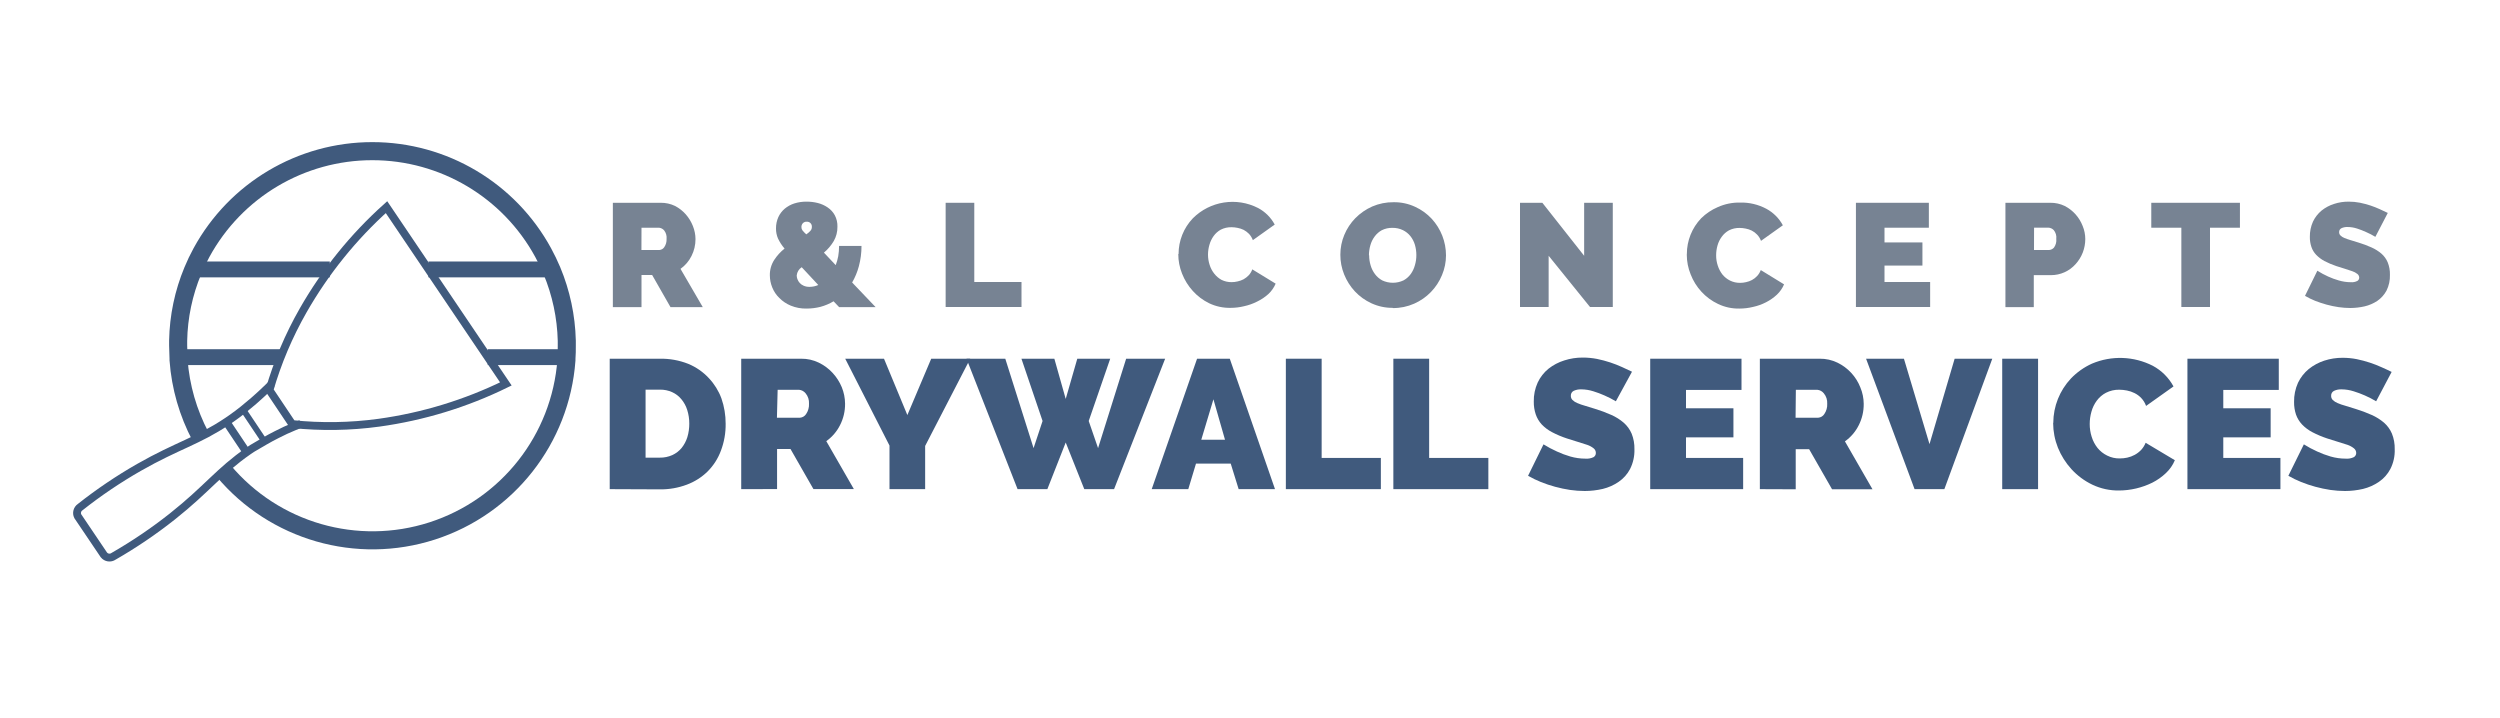
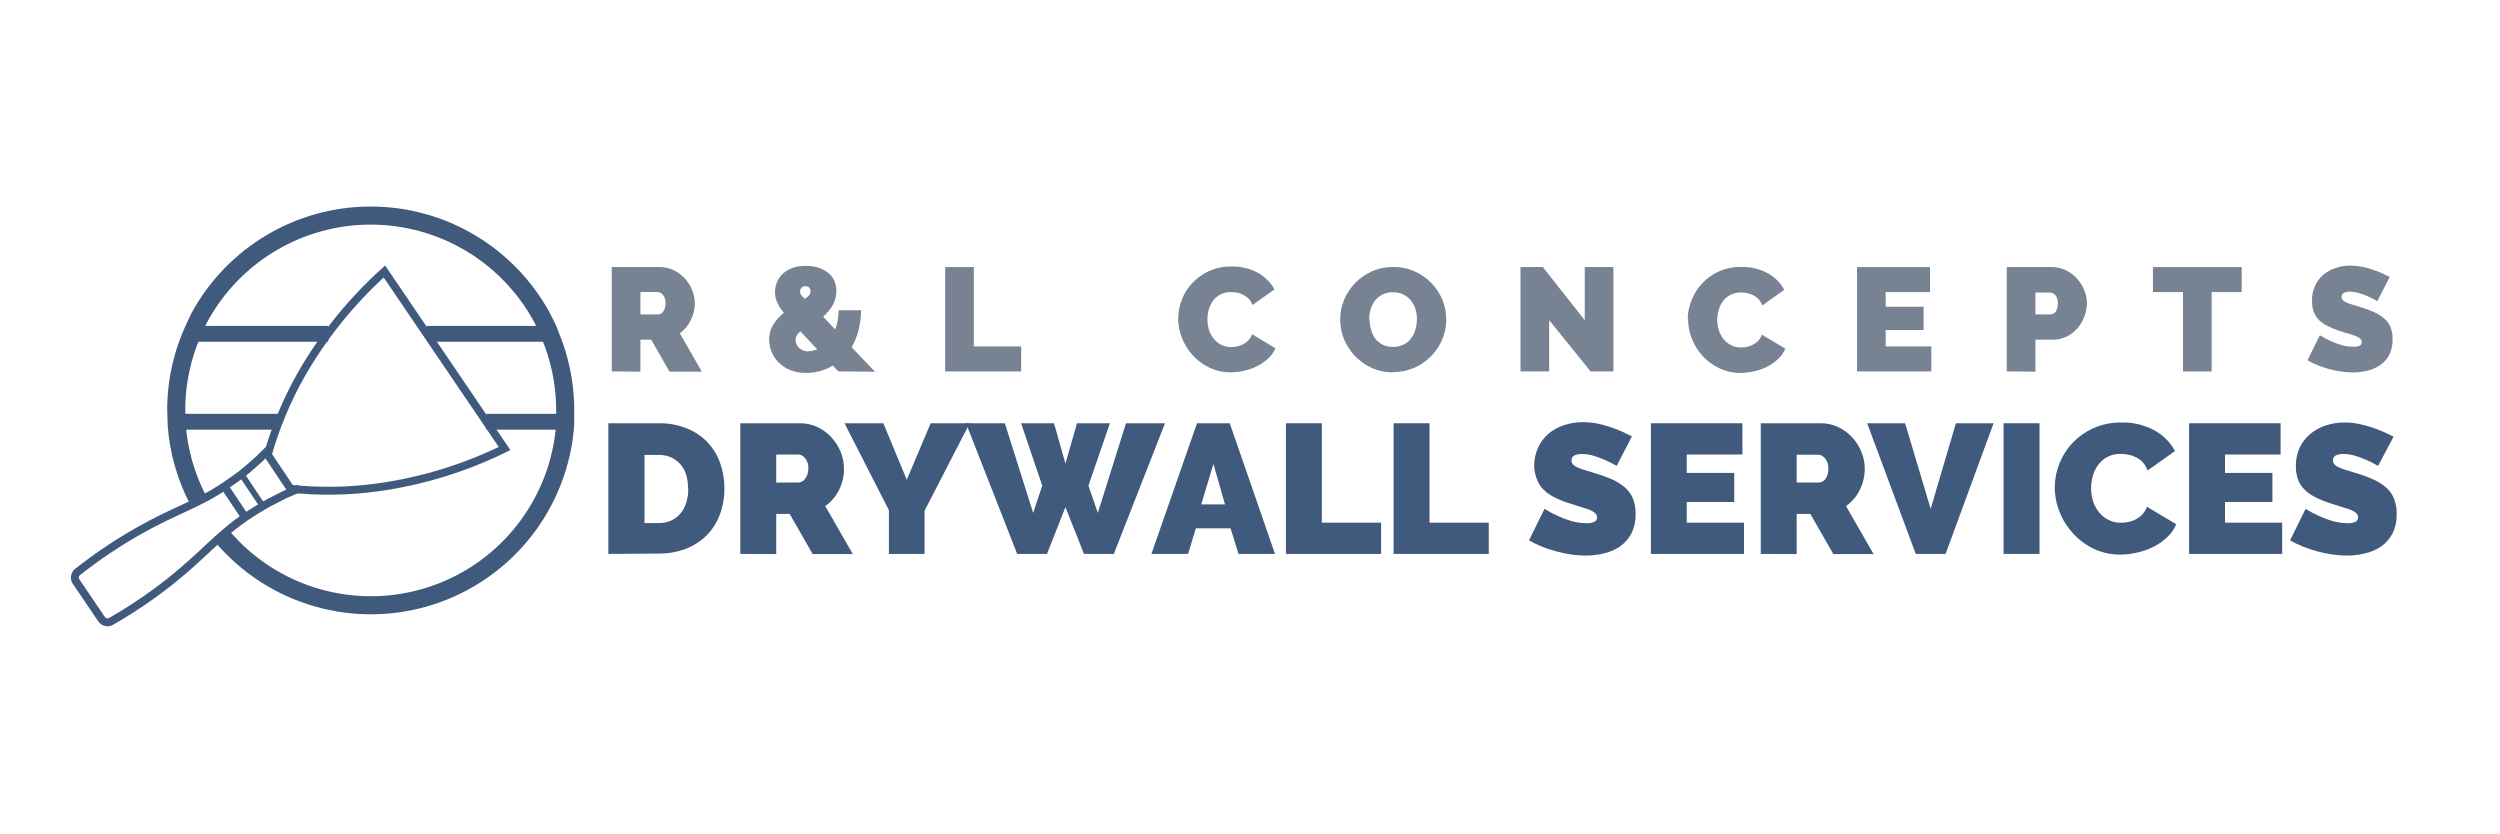
- <svg xmlns="http://www.w3.org/2000/svg" id="Layer_1" data-name="Layer 1" viewBox="0 0 350 100.44">
+ <svg xmlns="http://www.w3.org/2000/svg" id="Layer_1" data-name="Layer 1" viewBox="0 0 300 100">
  <defs>
-     <style>.cls-1,.cls-5,.cls-6,.cls-7,.cls-8,.cls-9{fill:none;}.cls-2{clip-path:url(#clip-path);}.cls-3{fill:#405a7d;}.cls-4{fill:#778393;}.cls-5,.cls-6,.cls-7{stroke:#405a7d;}.cls-5,.cls-6,.cls-7,.cls-8,.cls-9{stroke-miterlimit:10;}.cls-5{stroke-width:2.53px;}.cls-6{stroke-width:2.22px;}.cls-7,.cls-9{stroke-width:1.1px;}.cls-8,.cls-9{stroke:#3f5a7e;}.cls-8{stroke-width:0.83px;}</style>
+     <style>.cls-1,.cls-5,.cls-6,.cls-7,.cls-8,.cls-9{fill:none;}.cls-2{clip-path:url(#clip-path);}.cls-3{fill:#405a7d;}.cls-4{fill:#778393;}.cls-5,.cls-6,.cls-7{stroke:#405a7d;}.cls-5,.cls-6,.cls-7,.cls-8,.cls-9{stroke-miterlimit:10;}.cls-5{stroke-width:2.17px;}.cls-6{stroke-width:1.9px;}.cls-7,.cls-9{stroke-width:0.95px;}.cls-8,.cls-9{stroke:#3f5a7e;}.cls-8{stroke-width:0.71px;}</style>
    <clipPath id="clip-path">
-       <rect class="cls-1" x="5.25" y="7.48" width="339.5" height="83.64" />
+       <rect class="cls-1" x="4.25" y="14.09" width="291.5" height="71.81" />
    </clipPath>
  </defs>
  <g class="cls-2">
    <g class="cls-2">
-       <path class="cls-3" d="M85.36,68.48V50.22h7a10.29,10.29,0,0,1,4,.72,8.24,8.24,0,0,1,2.88,2A8.33,8.33,0,0,1,101,55.78a10.6,10.6,0,0,1,.59,3.54,10.25,10.25,0,0,1-.66,3.77A8.09,8.09,0,0,1,99.07,66a8.28,8.28,0,0,1-2.91,1.85,10.34,10.34,0,0,1-3.78.66ZM96.5,59.32a6.25,6.25,0,0,0-.29-1.93,4.36,4.36,0,0,0-.81-1.49,3.59,3.59,0,0,0-1.3-1,4,4,0,0,0-1.72-.35h-2v9.52h2a4.12,4.12,0,0,0,1.75-.36,3.69,3.69,0,0,0,1.3-1,4.64,4.64,0,0,0,.8-1.51,6.48,6.48,0,0,0,.27-1.91" />
-       <path class="cls-3" d="M103.77,68.48V50.22h8.39a5.52,5.52,0,0,1,2.47.55,6.5,6.5,0,0,1,1.94,1.44,6.78,6.78,0,0,1,1.28,2,6.25,6.25,0,0,1,.46,2.3,6.44,6.44,0,0,1-.7,3,6.08,6.08,0,0,1-1.93,2.25l3.86,6.71h-5.66l-3.21-5.61h-1.88v5.61Zm5-10H112a1.11,1.11,0,0,0,.86-.52,2.33,2.33,0,0,0,.4-1.44,2.07,2.07,0,0,0-.47-1.45,1.32,1.32,0,0,0-.92-.5h-3Z" />
-       <polygon class="cls-3" points="123.76 50.22 127.03 58.11 130.37 50.22 135.83 50.22 129.52 62.43 129.52 68.48 124.53 68.48 124.53 62.38 118.33 50.22 123.76 50.22" />
-       <polygon class="cls-3" points="143 50.22 147.61 50.22 149.2 55.85 150.82 50.22 155.43 50.22 152.42 58.94 153.73 62.74 157.66 50.22 163.12 50.22 155.97 68.48 151.8 68.48 149.2 61.95 146.63 68.48 142.46 68.48 135.31 50.22 140.74 50.22 144.7 62.74 145.96 58.94 143 50.22" />
-       <path class="cls-3" d="M167.59,50.22h4.58l6.33,18.26h-5.09L172.3,64.9h-4.86l-1.08,3.58h-5.12Zm3.91,11.34-1.62-5.66-1.7,5.66Z" />
-       <polygon class="cls-3" points="180.02 68.48 180.02 50.22 185.03 50.22 185.03 64.11 193.32 64.11 193.32 68.48 180.02 68.48" />
-       <polygon class="cls-3" points="195.07 68.48 195.07 50.22 200.08 50.22 200.08 64.11 208.37 64.11 208.37 68.48 195.07 68.48" />
-       <path class="cls-3" d="M226.22,56.18a14.2,14.2,0,0,0-1.6-.82,13.69,13.69,0,0,0-1.55-.58,5.67,5.67,0,0,0-1.69-.27,2.31,2.31,0,0,0-1.07.21.72.72,0,0,0-.39.69.77.77,0,0,0,.23.59,2,2,0,0,0,.67.43,8,8,0,0,0,1.06.37l1.43.44a19.2,19.2,0,0,1,2.28.85,7,7,0,0,1,1.73,1.09,4.25,4.25,0,0,1,1.11,1.53,5.5,5.5,0,0,1,.39,2.19,5.75,5.75,0,0,1-.61,2.76,4.93,4.93,0,0,1-1.59,1.79,6.74,6.74,0,0,1-2.24,1,11.24,11.24,0,0,1-2.51.29,14.7,14.7,0,0,1-2.06-.15,18.94,18.94,0,0,1-2.09-.44,17.54,17.54,0,0,1-2-.67,14.16,14.16,0,0,1-1.79-.87l2.16-4.4a16.08,16.08,0,0,0,1.88,1,13.36,13.36,0,0,0,1.87.7,7.59,7.59,0,0,0,2.12.3,2.2,2.2,0,0,0,1.14-.21.66.66,0,0,0,.32-.58.81.81,0,0,0-.32-.66,2.94,2.94,0,0,0-.89-.48c-.37-.13-.81-.27-1.29-.41s-1-.3-1.56-.49a13.41,13.41,0,0,1-2.08-.88,5.53,5.53,0,0,1-1.44-1.08A4,4,0,0,1,215,58a5.35,5.35,0,0,1-.27-1.77,6.11,6.11,0,0,1,.55-2.68,5.53,5.53,0,0,1,1.51-1.93A6.88,6.88,0,0,1,219,50.46a8.21,8.21,0,0,1,2.59-.4,10.48,10.48,0,0,1,2,.19,17.07,17.07,0,0,1,1.84.49,16.88,16.88,0,0,1,1.66.65l1.39.65Z" />
-       <polygon class="cls-3" points="244.04 64.11 244.04 68.48 231.03 68.48 231.03 50.22 243.81 50.22 243.81 54.59 236.04 54.59 236.04 57.16 242.68 57.16 242.68 61.23 236.04 61.23 236.04 64.11 244.04 64.11" />
-       <path class="cls-3" d="M246.38,68.48V50.22h8.39a5.52,5.52,0,0,1,2.47.55,6.48,6.48,0,0,1,3.21,3.47,6.06,6.06,0,0,1,.47,2.3,6.44,6.44,0,0,1-.7,3,6.08,6.08,0,0,1-1.93,2.25l3.86,6.71h-5.66l-3.21-5.61H251.4v5.61Zm5-10h3.17a1.11,1.11,0,0,0,.86-.52,2.33,2.33,0,0,0,.4-1.44,2.07,2.07,0,0,0-.47-1.45,1.32,1.32,0,0,0-.92-.5h-3Z" />
-       <polygon class="cls-3" points="266.55 50.22 270.13 62.18 273.65 50.22 278.92 50.22 272.21 68.48 268.04 68.48 261.25 50.22 266.55 50.22" />
-       <rect class="cls-3" x="280.31" y="50.22" width="5.02" height="18.26" />
-       <path class="cls-3" d="M287.46,59.19a9.12,9.12,0,0,1,2.47-6.2,9.53,9.53,0,0,1,2.94-2.08,10.09,10.09,0,0,1,8.52.3,7.14,7.14,0,0,1,2.9,2.89l-3.84,2.73a3.07,3.07,0,0,0-.68-1.11,3.31,3.31,0,0,0-.94-.69,4.15,4.15,0,0,0-1.06-.36,5.8,5.8,0,0,0-1.07-.11,3.94,3.94,0,0,0-1.87.43,3.8,3.8,0,0,0-1.28,1.1,4.65,4.65,0,0,0-.75,1.55,6.3,6.3,0,0,0-.24,1.71,5.82,5.82,0,0,0,.28,1.82,4.79,4.79,0,0,0,.82,1.55A4,4,0,0,0,295,63.78a3.77,3.77,0,0,0,1.76.4,4.75,4.75,0,0,0,1.05-.11,4,4,0,0,0,1.05-.39,3.72,3.72,0,0,0,.9-.69,3.36,3.36,0,0,0,.63-1l4.09,2.44a5.22,5.22,0,0,1-1.25,1.8,8,8,0,0,1-1.9,1.34,10.67,10.67,0,0,1-4.67,1.1,8.45,8.45,0,0,1-3.72-.81A9.55,9.55,0,0,1,290,65.68a10.08,10.08,0,0,1-1.89-3,9.45,9.45,0,0,1-.67-3.45" />
-       <polygon class="cls-3" points="319.26 64.11 319.26 68.48 306.24 68.48 306.24 50.22 319.03 50.22 319.03 54.59 311.26 54.59 311.26 57.16 317.89 57.16 317.89 61.23 311.26 61.23 311.26 64.11 319.26 64.11" />
-       <path class="cls-3" d="M332.66,56.18a14.06,14.06,0,0,0-1.59-.82,14.65,14.65,0,0,0-1.56-.58,5.67,5.67,0,0,0-1.69-.27,2.27,2.27,0,0,0-1.06.21.72.72,0,0,0-.4.69.77.77,0,0,0,.23.59,2.09,2.09,0,0,0,.67.43,7.69,7.69,0,0,0,1.07.37c.42.12.89.27,1.42.44a19.2,19.2,0,0,1,2.28.85,7.07,7.07,0,0,1,1.74,1.09,4.23,4.23,0,0,1,1.1,1.53,5.5,5.5,0,0,1,.39,2.19,5.63,5.63,0,0,1-.61,2.76,4.93,4.93,0,0,1-1.59,1.79,6.74,6.74,0,0,1-2.24,1,11.24,11.24,0,0,1-2.51.29,14.7,14.7,0,0,1-2.06-.15,18.94,18.94,0,0,1-2.09-.44,17.54,17.54,0,0,1-2-.67,14.16,14.16,0,0,1-1.79-.87l2.17-4.4a15.18,15.18,0,0,0,1.87,1,13.36,13.36,0,0,0,1.87.7,7.59,7.59,0,0,0,2.12.3,2.2,2.2,0,0,0,1.14-.21.67.67,0,0,0,.33-.58.82.82,0,0,0-.33-.66,3,3,0,0,0-.88-.48c-.38-.13-.81-.27-1.3-.41s-1-.3-1.56-.49a13.84,13.84,0,0,1-2.08-.88,5.53,5.53,0,0,1-1.44-1.08,4,4,0,0,1-.84-1.38,5.35,5.35,0,0,1-.27-1.77,6.25,6.25,0,0,1,.55-2.68,5.65,5.65,0,0,1,1.51-1.93,6.88,6.88,0,0,1,2.17-1.17,8.21,8.21,0,0,1,2.59-.4,10.4,10.4,0,0,1,1.95.19,17.07,17.07,0,0,1,1.84.49,16,16,0,0,1,1.66.65c.52.23,1,.45,1.39.65Z" />
-       <path class="cls-4" d="M85.8,43V28.39h6.7a4.48,4.48,0,0,1,2,.44A5.26,5.26,0,0,1,96,30a5.6,5.6,0,0,1,1,1.63,5,5,0,0,1,.37,1.84,5.2,5.2,0,0,1-.56,2.37,4.88,4.88,0,0,1-1.54,1.8L98.39,43H93.87L91.3,38.5H89.81V43Zm4-8h2.52A.89.89,0,0,0,93,34.6a1.87,1.87,0,0,0,.32-1.15A1.66,1.66,0,0,0,93,32.28a1.06,1.06,0,0,0-.74-.4H89.81Z" />
-       <path class="cls-4" d="M117.48,43l-.78-.82a7.22,7.22,0,0,1-1.84.78,7.89,7.89,0,0,1-1.92.24,5.51,5.51,0,0,1-2.23-.41,4.83,4.83,0,0,1-1.6-1.07,4.2,4.2,0,0,1-1-1.49,4.48,4.48,0,0,1-.33-1.67,3.81,3.81,0,0,1,.61-2.17,6.66,6.66,0,0,1,1.45-1.59,6.1,6.1,0,0,1-.93-1.43,3.43,3.43,0,0,1-.27-1.38,3.78,3.78,0,0,1,.33-1.6,3.41,3.41,0,0,1,.9-1.18,4,4,0,0,1,1.34-.73,5.48,5.48,0,0,1,1.71-.25,6.37,6.37,0,0,1,1.57.19,4.32,4.32,0,0,1,1.38.62,3.1,3.1,0,0,1,1,1.09,3.22,3.22,0,0,1,.37,1.61,3.9,3.9,0,0,1-.51,2,6.34,6.34,0,0,1-1.38,1.63L117,37.12a7.22,7.22,0,0,0,.35-1.24,8.26,8.26,0,0,0,.12-1.45h3.14a10.82,10.82,0,0,1-.37,2.85,9.48,9.48,0,0,1-.94,2.27L122.59,43Zm-4.13-2.84a3.06,3.06,0,0,0,1.21-.26l-2.32-2.49a1.55,1.55,0,0,0-.7,1.15,1.61,1.61,0,0,0,.09.5,1.59,1.59,0,0,0,.88.94,1.94,1.94,0,0,0,.84.16M112.2,31.8a.73.73,0,0,0,.15.46,4.89,4.89,0,0,0,.53.55,3,3,0,0,0,.59-.51.76.76,0,0,0,.19-.54.67.67,0,0,0-.72-.72.68.68,0,0,0-.55.22.76.76,0,0,0-.19.54" />
-       <polygon class="cls-4" points="132.39 42.98 132.39 28.39 136.4 28.39 136.4 39.48 143.01 39.48 143.01 42.98 132.39 42.98" />
-       <path class="cls-4" d="M165,35.56a7.24,7.24,0,0,1,2-5,7.86,7.86,0,0,1,9.15-1.43,5.65,5.65,0,0,1,2.31,2.31l-3.06,2.18a2.63,2.63,0,0,0-.54-.88,3.06,3.06,0,0,0-.75-.56,3.33,3.33,0,0,0-.86-.28,4.17,4.17,0,0,0-.85-.09,3.18,3.18,0,0,0-1.49.34,3.07,3.07,0,0,0-1,.89,3.89,3.89,0,0,0-.59,1.23,5,5,0,0,0-.2,1.37,4.68,4.68,0,0,0,.23,1.45,3.78,3.78,0,0,0,.66,1.24,3.33,3.33,0,0,0,1,.85,3.11,3.11,0,0,0,1.41.32,3.44,3.44,0,0,0,.84-.1,3.25,3.25,0,0,0,.84-.3,3.18,3.18,0,0,0,.72-.56,2.36,2.36,0,0,0,.5-.83l3.27,2a4.25,4.25,0,0,1-1,1.44A6.6,6.6,0,0,1,176,42.22a7.51,7.51,0,0,1-1.83.65,7.89,7.89,0,0,1-1.9.23,6.66,6.66,0,0,1-3-.65A7.48,7.48,0,0,1,167,40.74a7.82,7.82,0,0,1-1.51-2.43,7.35,7.35,0,0,1-.53-2.75" />
-       <path class="cls-4" d="M195,43.1a7,7,0,0,1-3-.64,7.41,7.41,0,0,1-2.32-1.67,7.7,7.7,0,0,1-1.5-2.37,7.28,7.28,0,0,1-.53-2.76,7.17,7.17,0,0,1,.55-2.77,7.45,7.45,0,0,1,1.55-2.35,7.71,7.71,0,0,1,2.36-1.63,7.36,7.36,0,0,1,3-.6,6.93,6.93,0,0,1,3,.64,7.32,7.32,0,0,1,2.33,1.68,7.57,7.57,0,0,1,2,5.12,7.09,7.09,0,0,1-.56,2.76,7.45,7.45,0,0,1-3.89,4,7.21,7.21,0,0,1-3,.62m-3.31-7.39a4.83,4.83,0,0,0,.21,1.42,3.78,3.78,0,0,0,.61,1.22,3.14,3.14,0,0,0,1,.87,3.5,3.5,0,0,0,3,0,3.09,3.09,0,0,0,1-.88,3.79,3.79,0,0,0,.59-1.25,4.87,4.87,0,0,0,.2-1.42,5.18,5.18,0,0,0-.2-1.42,3.63,3.63,0,0,0-.63-1.22,3.1,3.1,0,0,0-1.05-.84,3.25,3.25,0,0,0-1.47-.32,3.18,3.18,0,0,0-1.49.33,3.06,3.06,0,0,0-1,.88,3.71,3.71,0,0,0-.6,1.23,5.16,5.16,0,0,0-.2,1.41" />
-       <polygon class="cls-4" points="216.81 35.81 216.81 42.98 212.8 42.98 212.8 28.39 215.93 28.39 221.78 35.81 221.78 28.39 225.79 28.39 225.79 42.98 222.6 42.98 216.81 35.81" />
-       <path class="cls-4" d="M236.16,35.56a7.24,7.24,0,0,1,2-5A7.56,7.56,0,0,1,240.48,29a7.28,7.28,0,0,1,3.14-.64,7.41,7.41,0,0,1,3.67.87,5.71,5.71,0,0,1,2.31,2.31l-3.06,2.18a2.49,2.49,0,0,0-.55-.88,2.72,2.72,0,0,0-.75-.56,3.26,3.26,0,0,0-.85-.28,4.32,4.32,0,0,0-.85-.09,3.15,3.15,0,0,0-1.49.34,3.07,3.07,0,0,0-1,.89,3.71,3.71,0,0,0-.6,1.23,5,5,0,0,0-.19,1.37,4.4,4.4,0,0,0,.23,1.45,4,4,0,0,0,.65,1.24,3.27,3.27,0,0,0,1.06.85,3.11,3.11,0,0,0,1.41.32,3.56,3.56,0,0,0,.84-.1,3.06,3.06,0,0,0,.83-.3,2.79,2.79,0,0,0,.72-.56,2.54,2.54,0,0,0,.51-.83l3.26,2a4.22,4.22,0,0,1-1,1.44,6.66,6.66,0,0,1-1.53,1.07,7.29,7.29,0,0,1-1.82.65,8,8,0,0,1-1.9.23,6.6,6.6,0,0,1-3-.65,7.48,7.48,0,0,1-2.32-1.71,7.64,7.64,0,0,1-1.51-2.43,7.36,7.36,0,0,1-.54-2.75" />
-       <polygon class="cls-4" points="270.22 39.48 270.22 42.98 259.83 42.98 259.83 28.39 270.04 28.39 270.04 31.88 263.83 31.88 263.83 33.94 269.14 33.94 269.14 37.18 263.83 37.18 263.83 39.48 270.22 39.48" />
-       <path class="cls-4" d="M280.76,43V28.39h6.29a4.48,4.48,0,0,1,2,.44A5.26,5.26,0,0,1,290.57,30a5.4,5.4,0,0,1,1,1.63,4.8,4.8,0,0,1,.37,1.84,5.31,5.31,0,0,1-.35,1.88,5.24,5.24,0,0,1-1,1.62,4.59,4.59,0,0,1-3.48,1.55h-2.38V43Zm4-8h2.12a1,1,0,0,0,.68-.34,1.77,1.77,0,0,0,.32-1.22,1.61,1.61,0,0,0-.37-1.24,1.12,1.12,0,0,0-.74-.33h-2Z" />
-       <polygon class="cls-4" points="313.59 31.88 309.4 31.88 309.4 42.98 305.39 42.98 305.39 31.88 301.18 31.88 301.18 28.39 313.59 28.39 313.59 31.88" />
-       <path class="cls-4" d="M332.55,33.16a10.19,10.19,0,0,0-1.27-.66A11.64,11.64,0,0,0,330,32a4.33,4.33,0,0,0-1.35-.22,1.86,1.86,0,0,0-.85.17.57.57,0,0,0-.32.55.61.61,0,0,0,.19.47,1.56,1.56,0,0,0,.53.34,8.09,8.09,0,0,0,.85.3c.34.1.72.21,1.14.35a15.15,15.15,0,0,1,1.82.68,5.77,5.77,0,0,1,1.39.87,3.35,3.35,0,0,1,.88,1.22,4.38,4.38,0,0,1,.31,1.75,4.63,4.63,0,0,1-.48,2.21,4.12,4.12,0,0,1-1.28,1.43,5.49,5.49,0,0,1-1.78.77,9.18,9.18,0,0,1-2,.23,11.63,11.63,0,0,1-1.64-.12,14.34,14.34,0,0,1-1.68-.35,16.65,16.65,0,0,1-1.6-.53,11.17,11.17,0,0,1-1.43-.7l1.73-3.52a12,12,0,0,0,1.5.81,10.62,10.62,0,0,0,1.49.55,6.07,6.07,0,0,0,1.69.25,1.7,1.7,0,0,0,.92-.18.53.53,0,0,0,.26-.46.66.66,0,0,0-.26-.52,2.24,2.24,0,0,0-.71-.38c-.3-.11-.65-.22-1-.33s-.8-.24-1.24-.39a11.64,11.64,0,0,1-1.67-.71,4.76,4.76,0,0,1-1.15-.87,3,3,0,0,1-.66-1.09,4.15,4.15,0,0,1-.22-1.42,5,5,0,0,1,.44-2.14,4.58,4.58,0,0,1,1.2-1.54,5.4,5.4,0,0,1,1.74-.93,6.41,6.41,0,0,1,2.07-.32,8.09,8.09,0,0,1,1.56.15,14.43,14.43,0,0,1,1.47.39,13.45,13.45,0,0,1,1.32.52c.41.18.78.36,1.11.52Z" />
-       <path class="cls-5" d="M28.07,61.1A27.09,27.09,0,0,1,25,50.43a1.34,1.34,0,0,0,0-.2c0-.61-.06-1.22-.06-1.85,0-.16,0-.32,0-.48v-.2A26.78,26.78,0,0,1,27,37.89a25.53,25.53,0,0,1,1.21-2.53,27.24,27.24,0,0,1,47.83,0,28.06,28.06,0,0,1,1.22,2.53,27.19,27.19,0,0,1,2.09,9.81v.68c0,.63,0,1.24-.05,1.85,0,.07,0,.13,0,.2a27.22,27.22,0,0,1-48,15.49" />
-       <line class="cls-6" x1="77.18" y1="37.72" x2="59.98" y2="37.72" />
-       <path class="cls-7" d="M42,59.43l-.12,0c-.23.08-.47.18-.71.29-.77.31-1.58.69-2.44,1.13-.55.28-1.12.58-1.7.92s-1.13.67-1.71,1l-.54.36C30.65,66,29,68.44,24.15,72.29a67.12,67.12,0,0,1-8.25,5.59,1,1,0,0,1-1.36-.2l-3.65-5.41A1,1,0,0,1,11.22,71a66.33,66.33,0,0,1,8.25-5.57c5.4-3.08,8.26-3.69,12.41-6.49l.51-.35c.57-.4,1.12-.81,1.63-1.22s1-.83,1.49-1.24c.73-.63,1.39-1.25,2-1.84l.53-.53" />
-       <path class="cls-7" d="M70.82,53.75a58.63,58.63,0,0,1-17.77,5.43,50.66,50.66,0,0,1-12.15.19l-3.18-4.75a51.28,51.28,0,0,1,4.72-11.16A58.23,58.23,0,0,1,54.11,29Z" />
-       <line class="cls-8" x1="34.02" y1="57.32" x2="37.03" y2="61.82" />
-       <line class="cls-9" x1="31.6" y1="58.94" x2="34.61" y2="63.44" />
-       <line class="cls-6" x1="46.17" y1="37.72" x2="27.2" y2="37.72" />
-       <line class="cls-6" x1="39.31" y1="50" x2="25.01" y2="50" />
-       <line class="cls-6" x1="79.16" y1="50" x2="68.28" y2="50" />
+       <path class="cls-3" d="M73,66.47V50.79h6a8.66,8.66,0,0,1,3.42.62,6.88,6.88,0,0,1,4,4.16,8.94,8.94,0,0,1,.51,3,8.72,8.72,0,0,1-.57,3.23,7,7,0,0,1-1.6,2.48,7.28,7.28,0,0,1-2.49,1.59,9.12,9.12,0,0,1-3.25.56Zm9.56-7.86A5.41,5.41,0,0,0,82.35,57a3.52,3.52,0,0,0-.7-1.28,3.18,3.18,0,0,0-1.11-.83,3.56,3.56,0,0,0-1.48-.3H77.34v8.18h1.72a3.59,3.59,0,0,0,1.5-.31,3.29,3.29,0,0,0,1.12-.87,3.66,3.66,0,0,0,.68-1.3,5.31,5.31,0,0,0,.23-1.63" />
+       <path class="cls-3" d="M88.84,66.47V50.79H96a4.81,4.81,0,0,1,2.12.47,5.47,5.47,0,0,1,1.67,1.24,5.84,5.84,0,0,1,1.1,1.74,5.37,5.37,0,0,1,.39,2,5.69,5.69,0,0,1-.59,2.55,5.2,5.2,0,0,1-1.66,1.94l3.31,5.76H97.52l-2.76-4.82H93.15v4.82Zm4.31-8.57h2.72a1,1,0,0,0,.74-.44A2,2,0,0,0,97,56.22a1.77,1.77,0,0,0-.4-1.25,1.13,1.13,0,0,0-.79-.43H93.15Z" />
+       <polygon class="cls-3" points="106 50.79 108.81 57.57 111.68 50.79 116.36 50.79 110.95 61.28 110.95 66.47 106.67 66.47 106.67 61.23 101.34 50.79 106 50.79" />
+       <polygon class="cls-3" points="122.53 50.79 126.48 50.79 127.85 55.63 129.24 50.79 133.19 50.79 130.61 58.28 131.74 61.55 135.12 50.79 139.8 50.79 133.66 66.47 130.08 66.47 127.85 60.86 125.64 66.47 122.06 66.47 115.92 50.79 120.58 50.79 123.98 61.55 125.07 58.28 122.53 50.79" />
+       <path class="cls-3" d="M143.64,50.79h3.93L153,66.47h-4.38l-.95-3.07h-4.17l-.93,3.07h-4.4ZM147,60.53l-1.39-4.86-1.46,4.86Z" />
+       <polygon class="cls-3" points="154.31 66.47 154.31 50.79 158.62 50.79 158.62 62.72 165.73 62.72 165.73 66.47 154.31 66.47" />
+       <polygon class="cls-3" points="167.23 66.47 167.23 50.79 171.54 50.79 171.54 62.72 178.65 62.72 178.65 66.47 167.23 66.47" />
+       <path class="cls-3" d="M194,55.91a11.77,11.77,0,0,0-1.37-.7,11.44,11.44,0,0,0-1.34-.5,4.62,4.62,0,0,0-1.45-.23,2.11,2.11,0,0,0-.91.17.62.62,0,0,0-.34.6.69.69,0,0,0,.19.51,2.07,2.07,0,0,0,.58.36,6.43,6.43,0,0,0,.92.32l1.22.38a15.81,15.81,0,0,1,2,.73,6.11,6.11,0,0,1,1.49.94,3.69,3.69,0,0,1,.95,1.31,4.79,4.79,0,0,1,.33,1.88,5,5,0,0,1-.52,2.37,4.35,4.35,0,0,1-1.37,1.54,5.69,5.69,0,0,1-1.92.82,9.31,9.31,0,0,1-2.16.26,13.39,13.39,0,0,1-1.76-.13,15.55,15.55,0,0,1-1.8-.38,15.92,15.92,0,0,1-1.73-.57,12.09,12.09,0,0,1-1.53-.75l1.86-3.78a13,13,0,0,0,1.61.86,11.7,11.7,0,0,0,1.6.6,6.56,6.56,0,0,0,1.82.26,1.78,1.78,0,0,0,1-.19.56.56,0,0,0,.28-.49.72.72,0,0,0-.28-.57,2.67,2.67,0,0,0-.76-.41c-.32-.11-.69-.23-1.11-.35s-.87-.26-1.34-.42a11.33,11.33,0,0,1-1.79-.76,4.85,4.85,0,0,1-1.24-.93,3.24,3.24,0,0,1-.71-1.18A4.45,4.45,0,0,1,184.1,56a5.22,5.22,0,0,1,.48-2.3A4.8,4.8,0,0,1,185.87,52a5.9,5.9,0,0,1,1.87-1,7.06,7.06,0,0,1,2.22-.34,8.54,8.54,0,0,1,1.68.16,12.9,12.9,0,0,1,1.57.42,14.73,14.73,0,0,1,1.43.55c.44.2.84.39,1.19.57Z" />
+       <polygon class="cls-3" points="209.28 62.72 209.28 66.47 198.11 66.47 198.11 50.79 209.09 50.79 209.09 54.54 202.41 54.54 202.41 56.75 208.11 56.75 208.11 60.24 202.41 60.24 202.41 62.72 209.28 62.72" />
+       <path class="cls-3" d="M211.29,66.47V50.79h7.2a4.81,4.81,0,0,1,2.12.47,5.47,5.47,0,0,1,1.67,1.24,5.62,5.62,0,0,1,1.09,1.74,5.19,5.19,0,0,1,.4,2,5.57,5.57,0,0,1-.6,2.55,5.09,5.09,0,0,1-1.65,1.94l3.31,5.76H220l-2.76-4.82H215.6v4.82Zm4.31-8.57h2.72a1,1,0,0,0,.74-.44,2,2,0,0,0,.34-1.24A1.77,1.77,0,0,0,219,55a1.13,1.13,0,0,0-.79-.43H215.6Z" />
+       <polygon class="cls-3" points="228.61 50.79 231.68 61.06 234.71 50.79 239.23 50.79 233.47 66.47 229.89 66.47 224.06 50.79 228.61 50.79" />
+       <rect class="cls-3" x="240.43" y="50.79" width="4.31" height="15.68" />
+       <path class="cls-3" d="M246.57,58.5a7.88,7.88,0,0,1,2.11-5.33,8.4,8.4,0,0,1,2.52-1.79,8.1,8.1,0,0,1,3.38-.68,7.91,7.91,0,0,1,3.95.94A6.1,6.1,0,0,1,261,54.12l-3.29,2.34a2.84,2.84,0,0,0-.59-1,3,3,0,0,0-.8-.59,3.44,3.44,0,0,0-.92-.31,4.94,4.94,0,0,0-.92-.09,3.22,3.22,0,0,0-2.7,1.32,4,4,0,0,0-.64,1.32,5.33,5.33,0,0,0-.21,1.47,5.15,5.15,0,0,0,.24,1.57,4,4,0,0,0,.71,1.32,3.41,3.41,0,0,0,1.14.92,3.23,3.23,0,0,0,1.51.34,4.07,4.07,0,0,0,.9-.1,3.06,3.06,0,0,0,.9-.33,2.93,2.93,0,0,0,.77-.59,2.7,2.7,0,0,0,.54-.9l3.51,2.1a4.33,4.33,0,0,1-1.07,1.54,6.75,6.75,0,0,1-1.63,1.15,8.55,8.55,0,0,1-2,.71,9.14,9.14,0,0,1-2,.24,7.31,7.31,0,0,1-3.19-.69,8.1,8.1,0,0,1-2.5-1.85,8.25,8.25,0,0,1-1.62-2.6,8.1,8.1,0,0,1-.57-3" />
+       <polygon class="cls-3" points="273.86 62.72 273.86 66.47 262.69 66.47 262.69 50.79 273.67 50.79 273.67 54.54 267 54.54 267 56.75 272.69 56.75 272.69 60.24 267 60.24 267 62.72 273.86 62.72" />
+       <path class="cls-3" d="M285.37,55.91a11.77,11.77,0,0,0-1.37-.7,11.26,11.26,0,0,0-1.33-.5,4.71,4.71,0,0,0-1.45-.23,2.16,2.16,0,0,0-.92.17.62.62,0,0,0-.34.6.69.69,0,0,0,.2.51,1.87,1.87,0,0,0,.57.36,6.91,6.91,0,0,0,.92.32l1.23.38a15.06,15.06,0,0,1,1.95.73,5.93,5.93,0,0,1,1.49.94,3.57,3.57,0,0,1,.95,1.31,4.79,4.79,0,0,1,.33,1.88,4.89,4.89,0,0,1-.52,2.37,4.25,4.25,0,0,1-1.37,1.54,5.53,5.53,0,0,1-1.92.82,9.23,9.23,0,0,1-2.15.26,13.54,13.54,0,0,1-1.77-.13,16.48,16.48,0,0,1-1.8-.38,15.75,15.75,0,0,1-1.72-.57,13,13,0,0,1-1.54-.75l1.86-3.78a13,13,0,0,0,1.61.86,12.22,12.22,0,0,0,1.6.6,6.67,6.67,0,0,0,1.82.26,1.82,1.82,0,0,0,1-.19.57.57,0,0,0,.27-.49.74.74,0,0,0-.27-.57,2.82,2.82,0,0,0-.76-.41c-.33-.11-.7-.23-1.12-.35s-.86-.26-1.34-.42a11.19,11.19,0,0,1-1.78-.76,4.52,4.52,0,0,1-1.24-.93,3.13,3.13,0,0,1-.72-1.18A4.71,4.71,0,0,1,275.5,56a5.37,5.37,0,0,1,.47-2.3,4.83,4.83,0,0,1,1.3-1.66,5.75,5.75,0,0,1,1.86-1,7.06,7.06,0,0,1,2.22-.34,8.4,8.4,0,0,1,1.68.16,13.57,13.57,0,0,1,1.58.42,14.51,14.51,0,0,1,1.42.55c.45.2.84.39,1.2.57Z" />
+       <path class="cls-4" d="M73.41,44.57V32.05h5.75a3.81,3.81,0,0,1,1.69.38,4.41,4.41,0,0,1,1.34,1,4.53,4.53,0,0,1,.87,1.39,4.21,4.21,0,0,1,.32,1.58,4.44,4.44,0,0,1-.48,2A4.19,4.19,0,0,1,81.58,40l2.64,4.6H80.34l-2.2-3.84H76.85v3.84Zm3.44-6.84H79a.77.77,0,0,0,.59-.35,1.62,1.62,0,0,0,.27-1,1.43,1.43,0,0,0-.31-1,.91.91,0,0,0-.64-.34H76.85Z" />
+       <path class="cls-4" d="M100.61,44.57l-.67-.7a6.06,6.06,0,0,1-1.58.67,6.67,6.67,0,0,1-1.65.21,4.86,4.86,0,0,1-1.91-.35,4.27,4.27,0,0,1-1.38-.92,3.84,3.84,0,0,1-.84-1.28,4,4,0,0,1-.28-1.44,3.37,3.37,0,0,1,.52-1.86,6,6,0,0,1,1.25-1.37,4.94,4.94,0,0,1-.8-1.22A3.08,3.08,0,0,1,93,35.12a3.35,3.35,0,0,1,.28-1.37,2.89,2.89,0,0,1,.77-1,3.6,3.6,0,0,1,1.16-.63,4.52,4.52,0,0,1,1.46-.22,5.55,5.55,0,0,1,1.35.17,3.52,3.52,0,0,1,1.18.53,2.68,2.68,0,0,1,.84.93,2.86,2.86,0,0,1,.32,1.39,3.4,3.4,0,0,1-.44,1.71A5.67,5.67,0,0,1,98.78,38l1.44,1.54a5.79,5.79,0,0,0,.3-1.07,6.89,6.89,0,0,0,.11-1.24h2.7a10.08,10.08,0,0,1-.32,2.44,8.15,8.15,0,0,1-.81,2l2.8,2.94Zm-3.55-2.43a2.54,2.54,0,0,0,1-.23l-2-2.13a1.32,1.32,0,0,0-.6,1,1.52,1.52,0,0,0,.08.44,1.35,1.35,0,0,0,.27.45,1.49,1.49,0,0,0,.48.35,1.74,1.74,0,0,0,.72.14m-1-7.16a.59.59,0,0,0,.13.39,4.39,4.39,0,0,0,.45.47,3.13,3.13,0,0,0,.51-.43.67.67,0,0,0,.16-.47.62.62,0,0,0-.17-.46.65.65,0,0,0-.45-.16.63.63,0,0,0-.47.19.67.67,0,0,0-.16.47" />
+       <polygon class="cls-4" points="113.42 44.57 113.42 32.05 116.86 32.05 116.86 41.57 122.54 41.57 122.54 44.57 113.42 44.57" />
+       <path class="cls-4" d="M141.39,38.21a6.34,6.34,0,0,1,.43-2.26,6.13,6.13,0,0,1,1.27-2,6.59,6.59,0,0,1,2-1.43,6.44,6.44,0,0,1,2.7-.54,6.26,6.26,0,0,1,3.14.75,4.93,4.93,0,0,1,2,2l-2.63,1.87a2.23,2.23,0,0,0-.47-.76,2.25,2.25,0,0,0-.64-.47,2.87,2.87,0,0,0-.73-.25,3.83,3.83,0,0,0-.73-.07,2.69,2.69,0,0,0-1.28.29,2.63,2.63,0,0,0-.89.76,3.36,3.36,0,0,0-.51,1.06,4.29,4.29,0,0,0-.16,1.17,4,4,0,0,0,.19,1.25,3.35,3.35,0,0,0,.56,1.06,2.7,2.7,0,0,0,.91.73,2.54,2.54,0,0,0,1.21.28,3.53,3.53,0,0,0,.72-.08,2.73,2.73,0,0,0,.72-.27,2.54,2.54,0,0,0,.62-.47,2.22,2.22,0,0,0,.43-.72l2.8,1.68A3.41,3.41,0,0,1,152.2,43a5.52,5.52,0,0,1-1.31.92,6.37,6.37,0,0,1-1.57.56,7.19,7.19,0,0,1-1.63.2,5.81,5.81,0,0,1-2.55-.56,6.48,6.48,0,0,1-2-1.47,6.69,6.69,0,0,1-1.3-2.08,6.52,6.52,0,0,1-.46-2.36" />
+       <path class="cls-4" d="M167.16,44.68a6,6,0,0,1-2.59-.55,6.41,6.41,0,0,1-2-1.43,6.79,6.79,0,0,1-1.29-2,6.49,6.49,0,0,1-.46-2.37,6.13,6.13,0,0,1,.48-2.38,6.51,6.51,0,0,1,1.33-2,6.6,6.6,0,0,1,2-1.39,6.21,6.21,0,0,1,2.57-.52,6.1,6.1,0,0,1,2.59.54A6.41,6.41,0,0,1,173.1,36a6.32,6.32,0,0,1,.45,2.34,6.06,6.06,0,0,1-.48,2.38,6.16,6.16,0,0,1-1.32,2,6.46,6.46,0,0,1-2,1.4,6.22,6.22,0,0,1-2.57.53m-2.83-6.35a4.13,4.13,0,0,0,.17,1.22A3.24,3.24,0,0,0,165,40.6a2.7,2.7,0,0,0,.89.75,2.84,2.84,0,0,0,1.28.28,2.79,2.79,0,0,0,1.29-.29,2.75,2.75,0,0,0,.89-.76,3.21,3.21,0,0,0,.51-1.07,4.55,4.55,0,0,0,.17-1.22,4.14,4.14,0,0,0-.18-1.22,3,3,0,0,0-.54-1,2.81,2.81,0,0,0-.9-.73,2.75,2.75,0,0,0-1.26-.27,2.72,2.72,0,0,0-1.28.28,2.81,2.81,0,0,0-.89.75,3.28,3.28,0,0,0-.52,1.06,4.47,4.47,0,0,0-.16,1.21" />
+       <polygon class="cls-4" points="185.9 38.42 185.9 44.57 182.46 44.57 182.46 32.05 185.14 32.05 190.17 38.42 190.17 32.05 193.61 32.05 193.61 44.57 190.87 44.57 185.9 38.42" />
+       <path class="cls-4" d="M202.52,38.21A6.13,6.13,0,0,1,203,36a6.27,6.27,0,0,1,1.26-2,6.59,6.59,0,0,1,2-1.43,6.44,6.44,0,0,1,2.7-.54,6.33,6.33,0,0,1,3.15.75,4.84,4.84,0,0,1,2,2l-2.63,1.87a2.21,2.21,0,0,0-.46-.76,2.45,2.45,0,0,0-.65-.47,2.74,2.74,0,0,0-.73-.25,3.75,3.75,0,0,0-.73-.07,2.69,2.69,0,0,0-1.28.29,2.6,2.6,0,0,0-.88.76,3.16,3.16,0,0,0-.51,1.06,4,4,0,0,0-.17,1.17,4,4,0,0,0,.19,1.25,3.18,3.18,0,0,0,.57,1.06,2.66,2.66,0,0,0,.9.73,2.57,2.57,0,0,0,1.21.28,3.71,3.71,0,0,0,.73-.08,2.8,2.8,0,0,0,.71-.27,2.36,2.36,0,0,0,.62-.47,2.06,2.06,0,0,0,.43-.72l2.81,1.68a3.56,3.56,0,0,1-.86,1.23,5.32,5.32,0,0,1-1.31.92,6.23,6.23,0,0,1-1.57.56,7.12,7.12,0,0,1-1.63.2,5.81,5.81,0,0,1-2.55-.56,6.48,6.48,0,0,1-2-1.47,6.69,6.69,0,0,1-1.3-2.08,6.5,6.5,0,0,1-.45-2.36" />
+       <polygon class="cls-4" points="231.76 41.57 231.76 44.57 222.84 44.57 222.84 32.05 231.6 32.05 231.6 35.05 226.28 35.05 226.28 36.81 230.83 36.81 230.83 39.6 226.28 39.6 226.28 41.57 231.76 41.57" />
+       <path class="cls-4" d="M240.81,44.57V32.05h5.4a3.81,3.81,0,0,1,1.69.38,4.25,4.25,0,0,1,1.33,1,4.38,4.38,0,0,1,.88,1.39,4.21,4.21,0,0,1,.32,1.58,4.76,4.76,0,0,1-1.14,3,4.11,4.11,0,0,1-1.31,1,3.9,3.9,0,0,1-1.68.36h-2.05v3.84Zm3.44-6.84h1.82a.82.82,0,0,0,.59-.29,1.58,1.58,0,0,0,.27-1,1.4,1.4,0,0,0-.31-1.06,1,1,0,0,0-.64-.28h-1.73Z" />
+       <polygon class="cls-4" points="269 35.05 265.4 35.05 265.4 44.57 261.96 44.57 261.96 35.05 258.35 35.05 258.35 32.05 269 32.05 269 35.05" />
+       <path class="cls-4" d="M285.28,36.14a9.35,9.35,0,0,0-1.09-.56,10.05,10.05,0,0,0-1.07-.4A4,4,0,0,0,282,35a1.57,1.57,0,0,0-.74.15.48.48,0,0,0-.27.47.54.54,0,0,0,.16.41,1.59,1.59,0,0,0,.46.29,5.11,5.11,0,0,0,.73.25l1,.31a12.76,12.76,0,0,1,1.56.58,4.83,4.83,0,0,1,1.19.75,2.79,2.79,0,0,1,.76,1,3.91,3.91,0,0,1,.26,1.5,4,4,0,0,1-.41,1.89,3.44,3.44,0,0,1-1.1,1.23,4.79,4.79,0,0,1-1.53.66,7.7,7.7,0,0,1-1.72.2,9.75,9.75,0,0,1-1.41-.1,12.29,12.29,0,0,1-1.44-.3c-.47-.13-.93-.29-1.37-.46a9.37,9.37,0,0,1-1.23-.6l1.48-3a10,10,0,0,0,1.29.69,9.85,9.85,0,0,0,1.28.48,5.09,5.09,0,0,0,1.45.21,1.5,1.5,0,0,0,.79-.15.47.47,0,0,0,.22-.4.58.58,0,0,0-.22-.45,2.29,2.29,0,0,0-.61-.33l-.89-.28c-.34-.09-.69-.2-1.07-.33a9.3,9.3,0,0,1-1.43-.61,4.12,4.12,0,0,1-1-.74,2.71,2.71,0,0,1-.57-1,3.71,3.71,0,0,1-.18-1.21,4.12,4.12,0,0,1,.38-1.84,3.64,3.64,0,0,1,1-1.32,4.55,4.55,0,0,1,1.49-.8,5.47,5.47,0,0,1,1.77-.28,6.55,6.55,0,0,1,1.34.14,8.31,8.31,0,0,1,1.26.33c.41.14.79.28,1.14.44l.95.45Z" />
+       <path class="cls-5" d="M23.84,60.14A23.3,23.3,0,0,1,21.2,51a.91.91,0,0,1,0-.17c0-.52-.05-1-.05-1.59v-.58a23.24,23.24,0,0,1,1.8-8.43c.31-.74.66-1.46,1-2.17a23.39,23.39,0,0,1,41.07,0c.38.71.73,1.43,1,2.17a23.45,23.45,0,0,1,1.8,8.43v.58c0,.54,0,1.07,0,1.59a.91.91,0,0,1,0,.17,23.38,23.38,0,0,1-41.2,13.31" />
+       <line class="cls-6" x1="66.01" y1="40.06" x2="51.24" y2="40.06" />
+       <path class="cls-7" d="M35.8,58.7l-.1,0c-.2.07-.4.16-.61.25-.66.27-1.36.6-2.09,1-.48.24-1,.5-1.46.79s-1,.58-1.48.91l-.46.3c-3.54,2.41-5,4.48-9.13,7.78a57.93,57.93,0,0,1-7.08,4.8.86.86,0,0,1-1.16-.17L9.09,69.73a.86.86,0,0,1,.28-1.14,57.83,57.83,0,0,1,7.09-4.78c4.64-2.65,7.09-3.17,10.65-5.57l.44-.31c.49-.33,1-.69,1.4-1s.88-.72,1.28-1.07c.63-.53,1.19-1.07,1.69-1.58l.44-.45" />
+       <path class="cls-7" d="M60.55,53.82a50.1,50.1,0,0,1-15.26,4.67,43.46,43.46,0,0,1-10.43.16l-2.73-4.08a44,44,0,0,1,4-9.59,50.32,50.32,0,0,1,10-12.4Z" />
+       <line class="cls-8" x1="28.95" y1="56.89" x2="31.54" y2="60.75" />
+       <line class="cls-9" x1="26.88" y1="58.28" x2="29.46" y2="62.14" />
+       <line class="cls-6" x1="39.39" y1="40.06" x2="23.09" y2="40.06" />
+       <line class="cls-6" x1="33.5" y1="50.61" x2="21.21" y2="50.61" />
+       <line class="cls-6" x1="67.71" y1="50.61" x2="58.37" y2="50.61" />
    </g>
  </g>
</svg>
